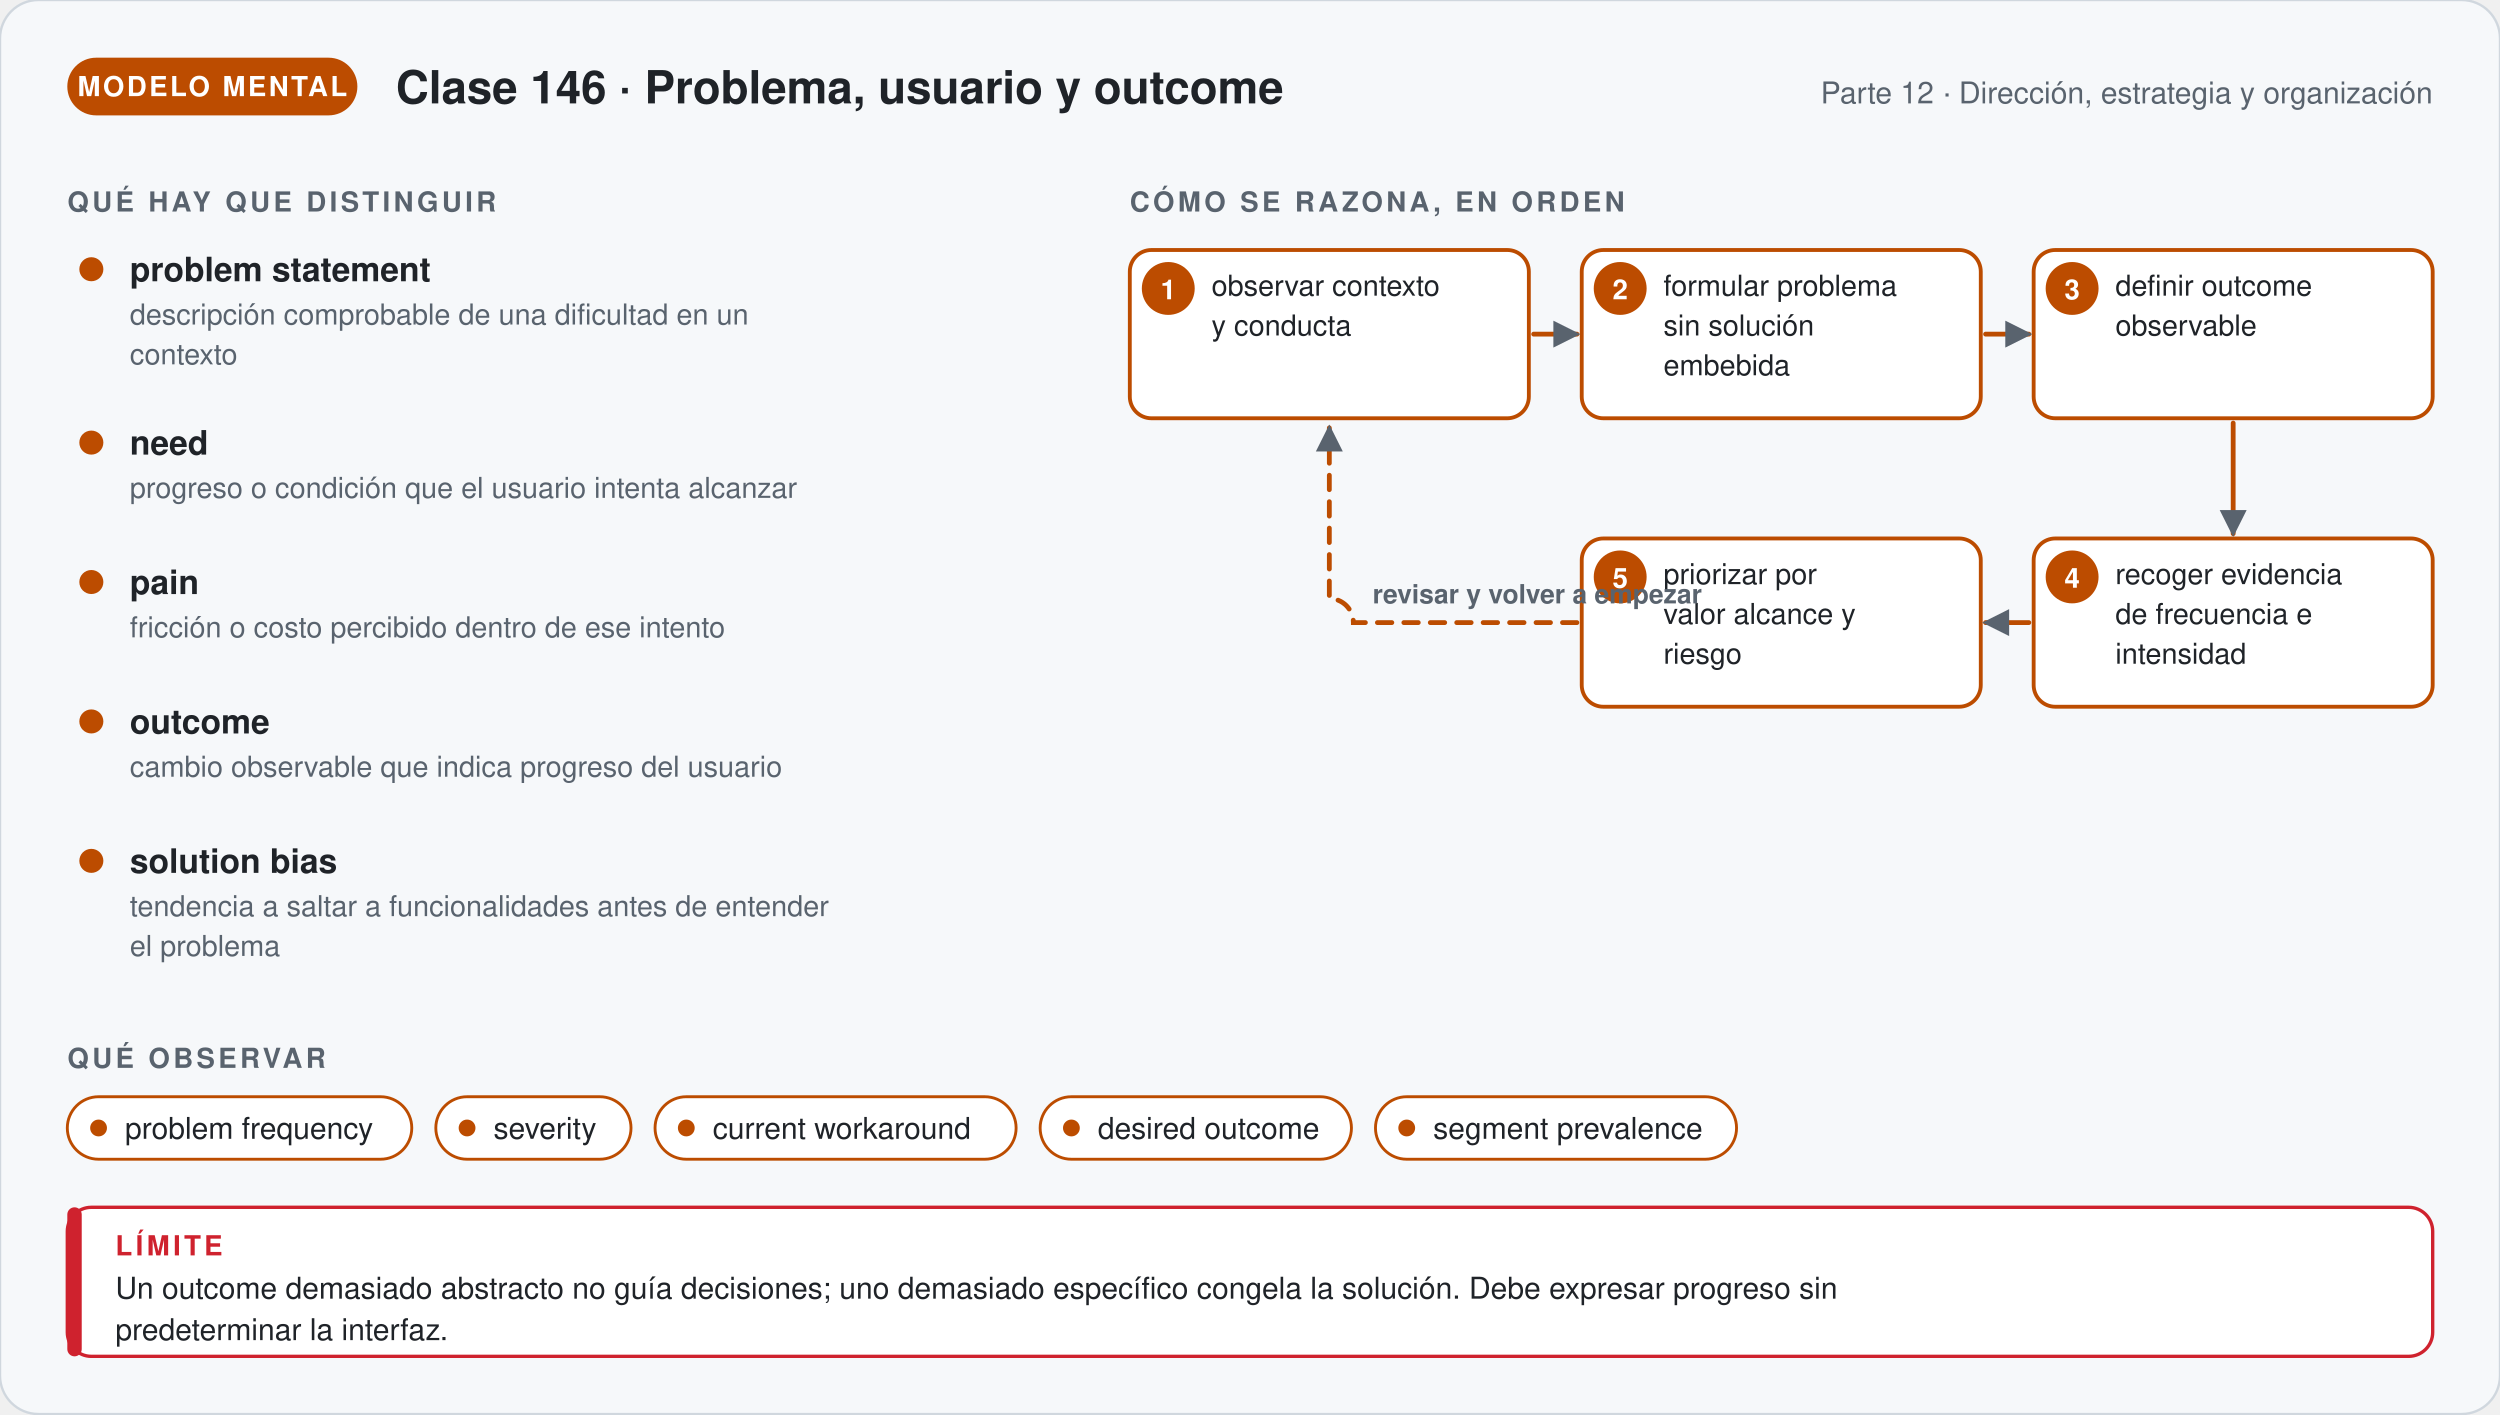
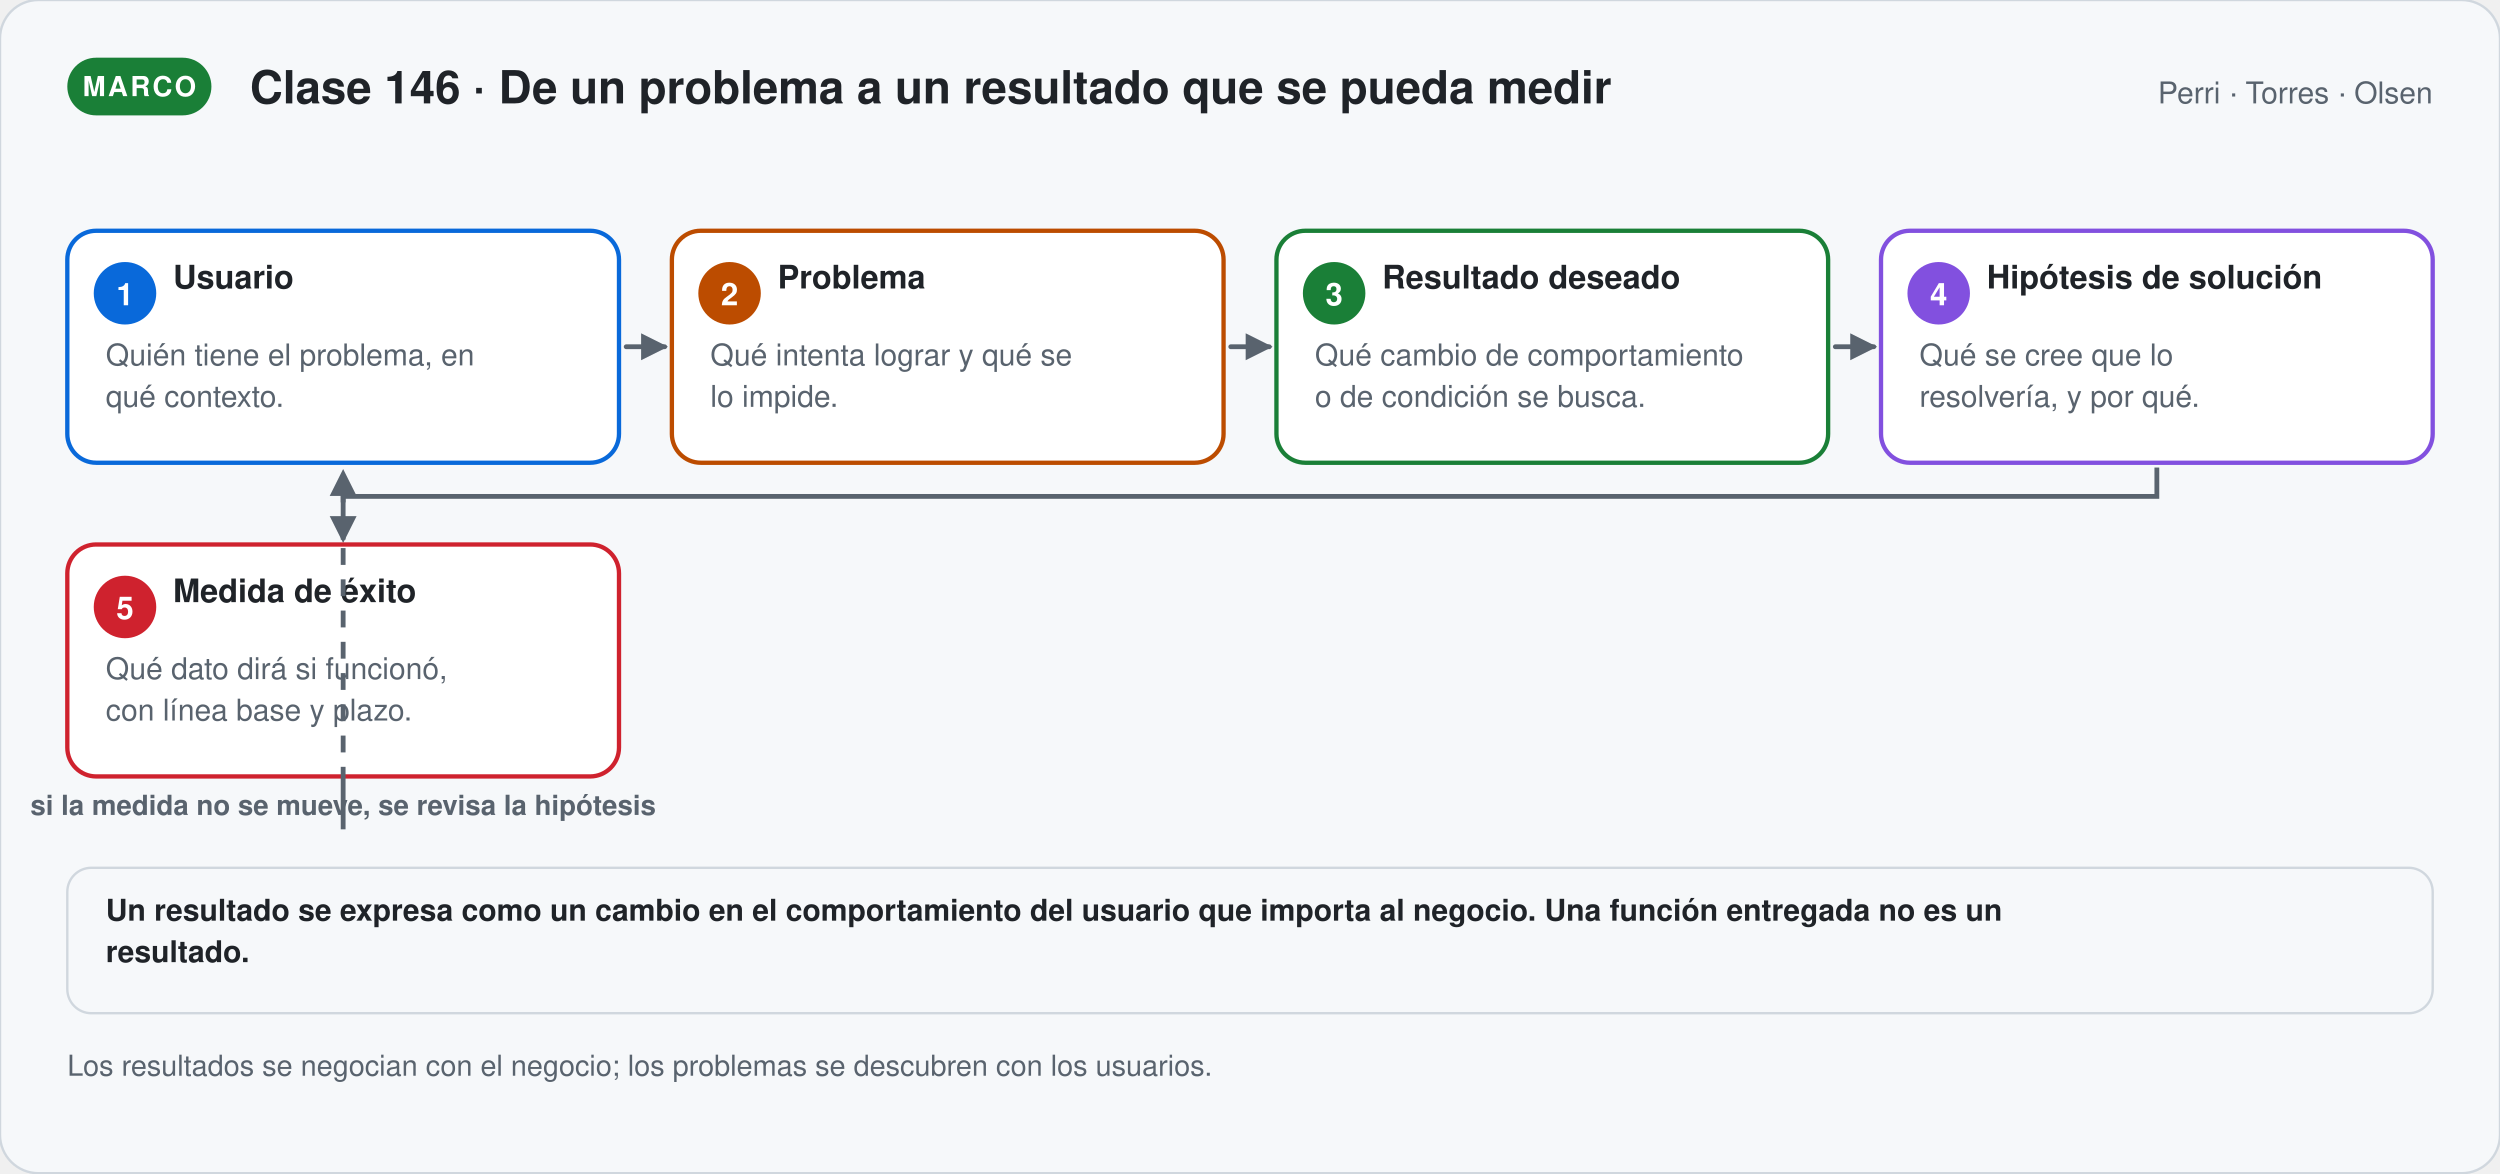
- <svg xmlns="http://www.w3.org/2000/svg" viewBox="0 0 1040 588.24" width="1040" role="img" aria-labelledby="t-g146 d-g146" font-family="'Segoe UI', 'Helvetica Neue', Helvetica, Arial, sans-serif">
+ <svg xmlns="http://www.w3.org/2000/svg" viewBox="0 0 1040 488.06" width="1040" role="img" aria-labelledby="t-s146 d-s146" font-family="'Segoe UI', 'Helvetica Neue', Helvetica, Arial, sans-serif">
  <defs>
-     <marker id="p-g146" viewBox="0 0 10 10" refX="8" refY="5" markerWidth="7" markerHeight="7" orient="auto">
+     <marker id="p-s146" viewBox="0 0 10 10" refX="8" refY="5" markerWidth="7" markerHeight="7" orient="auto">
      <path d="M1,1 L9,5 L1,9 Z" fill="#59636e" />
    </marker>
  </defs>
-   <rect width="1040" height="588.24" rx="16" fill="#f6f8fa" stroke="#d0d7de" />
-   <rect x="28" y="24" width="120.67" height="24" rx="12" fill="#bc4c00" />
-   <text x="88.335" y="40" font-size="11.5" font-weight="700" fill="#ffffff" text-anchor="middle" letter-spacing="1">MODELO MENTAL</text>
-   <text x="164.67" y="43" font-size="19" font-weight="700" fill="#1f2328" text-anchor="start">Clase 146 · Problema, usuario y outcome</text>
-   <text x="1012" y="43" font-size="12.5" font-weight="400" fill="#59636e" text-anchor="end">Parte 12 · Dirección, estrategia y organización</text>
-   <text x="28" y="88" font-size="11.5" font-weight="700" fill="#59636e" text-anchor="start" letter-spacing="1.4">QUÉ HAY QUE DISTINGUIR</text>
-   <circle cx="38" cy="112" r="5" fill="#bc4c00" />
-   <text x="54" y="117" font-size="14" font-weight="700" fill="#1f2328" text-anchor="start">problem statement</text>
-   <text x="54" y="135" font-size="12" font-weight="400" fill="#59636e" text-anchor="start">descripción comprobable de una dificultad en un</text>
-   <text x="54" y="151.56" font-size="12" font-weight="400" fill="#59636e" text-anchor="start">contexto</text>
-   <circle cx="38" cy="184.12" r="5" fill="#bc4c00" />
-   <text x="54" y="189.12" font-size="14" font-weight="700" fill="#1f2328" text-anchor="start">need</text>
-   <text x="54" y="207.12" font-size="12" font-weight="400" fill="#59636e" text-anchor="start">progreso o condición que el usuario intenta alcanzar</text>
-   <circle cx="38" cy="242.12" r="5" fill="#bc4c00" />
-   <text x="54" y="247.12" font-size="14" font-weight="700" fill="#1f2328" text-anchor="start">pain</text>
-   <text x="54" y="265.12" font-size="12" font-weight="400" fill="#59636e" text-anchor="start">fricción o costo percibido dentro de ese intento</text>
-   <circle cx="38" cy="300.12" r="5" fill="#bc4c00" />
-   <text x="54" y="305.12" font-size="14" font-weight="700" fill="#1f2328" text-anchor="start">outcome</text>
-   <text x="54" y="323.12" font-size="12" font-weight="400" fill="#59636e" text-anchor="start">cambio observable que indica progreso del usuario</text>
-   <circle cx="38" cy="358.12" r="5" fill="#bc4c00" />
-   <text x="54" y="363.12" font-size="14" font-weight="700" fill="#1f2328" text-anchor="start">solution bias</text>
-   <text x="54" y="381.12" font-size="12" font-weight="400" fill="#59636e" text-anchor="start">tendencia a saltar a funcionalidades antes de entender</text>
-   <text x="54" y="397.68" font-size="12" font-weight="400" fill="#59636e" text-anchor="start">el problema</text>
-   <text x="470" y="88" font-size="11.5" font-weight="700" fill="#59636e" text-anchor="start" letter-spacing="1.4">CÓMO SE RAZONA, EN ORDEN</text>
-   <rect x="470" y="104" width="166" height="70" rx="9" fill="#ffffff" stroke="#bc4c00" stroke-width="1.6" />
-   <circle cx="486.0" cy="120" r="11" fill="#bc4c00" />
-   <text x="486" y="124.5" font-size="11.5" font-weight="700" fill="#ffffff" text-anchor="middle">1</text>
-   <text x="504" y="123" font-size="12" font-weight="400" fill="#1f2328" text-anchor="start">observar contexto</text>
-   <text x="504" y="139.56" font-size="12" font-weight="400" fill="#1f2328" text-anchor="start">y conducta</text>
-   <rect x="658" y="104" width="166" height="70" rx="9" fill="#ffffff" stroke="#bc4c00" stroke-width="1.6" />
-   <circle cx="674.0" cy="120" r="11" fill="#bc4c00" />
-   <text x="674" y="124.5" font-size="11.5" font-weight="700" fill="#ffffff" text-anchor="middle">2</text>
-   <text x="692" y="123" font-size="12" font-weight="400" fill="#1f2328" text-anchor="start">formular problema</text>
-   <text x="692" y="139.56" font-size="12" font-weight="400" fill="#1f2328" text-anchor="start">sin solución</text>
-   <text x="692" y="156.12" font-size="12" font-weight="400" fill="#1f2328" text-anchor="start">embebida</text>
-   <rect x="846" y="104" width="166" height="70" rx="9" fill="#ffffff" stroke="#bc4c00" stroke-width="1.6" />
-   <circle cx="862.0" cy="120" r="11" fill="#bc4c00" />
-   <text x="862" y="124.5" font-size="11.5" font-weight="700" fill="#ffffff" text-anchor="middle">3</text>
-   <text x="880" y="123" font-size="12" font-weight="400" fill="#1f2328" text-anchor="start">definir outcome</text>
-   <text x="880" y="139.56" font-size="12" font-weight="400" fill="#1f2328" text-anchor="start">observable</text>
-   <rect x="846" y="224" width="166" height="70" rx="9" fill="#ffffff" stroke="#bc4c00" stroke-width="1.6" />
-   <circle cx="862.0" cy="240" r="11" fill="#bc4c00" />
-   <text x="862" y="244.5" font-size="11.5" font-weight="700" fill="#ffffff" text-anchor="middle">4</text>
-   <text x="880" y="243" font-size="12" font-weight="400" fill="#1f2328" text-anchor="start">recoger evidencia</text>
-   <text x="880" y="259.56" font-size="12" font-weight="400" fill="#1f2328" text-anchor="start">de frecuencia e</text>
-   <text x="880" y="276.12" font-size="12" font-weight="400" fill="#1f2328" text-anchor="start">intensidad</text>
-   <rect x="658" y="224" width="166" height="70" rx="9" fill="#ffffff" stroke="#bc4c00" stroke-width="1.6" />
-   <circle cx="674.0" cy="240" r="11" fill="#bc4c00" />
-   <text x="674" y="244.5" font-size="11.5" font-weight="700" fill="#ffffff" text-anchor="middle">5</text>
-   <text x="692" y="243" font-size="12" font-weight="400" fill="#1f2328" text-anchor="start">priorizar por</text>
-   <text x="692" y="259.56" font-size="12" font-weight="400" fill="#1f2328" text-anchor="start">valor alcance y</text>
-   <text x="692" y="276.12" font-size="12" font-weight="400" fill="#1f2328" text-anchor="start">riesgo</text>
-   <path d="M638,139 L656,139" stroke="#bc4c00" stroke-width="2" fill="none" stroke-linecap="round" marker-end="url(#p-g146)" />
-   <path d="M826,139 L844,139" stroke="#bc4c00" stroke-width="2" fill="none" stroke-linecap="round" marker-end="url(#p-g146)" />
-   <path d="M929,176 L929,222" stroke="#bc4c00" stroke-width="2" fill="none" stroke-linecap="round" marker-end="url(#p-g146)" />
-   <path d="M844,259 L826,259" stroke="#bc4c00" stroke-width="2" fill="none" stroke-linecap="round" marker-end="url(#p-g146)" />
-   <path d="M656.0,259.0 H563.0 a10,10 0 0 0 -10,-10 V178" stroke="#bc4c00" stroke-width="2" fill="none" stroke-dasharray="6 5" stroke-linecap="round" marker-end="url(#p-g146)" />
-   <text x="571" y="251" font-size="11" font-weight="600" fill="#59636e" text-anchor="start">revisar y volver a empezar</text>
-   <text x="28" y="444.24" font-size="11.5" font-weight="700" fill="#59636e" text-anchor="start" letter-spacing="1.4">QUÉ OBSERVAR</text>
-   <rect x="28" y="456.24" width="143.3" height="26" rx="13" fill="#ffffff" stroke="#bc4c00" stroke-width="1.2" />
-   <circle cx="41" cy="469.24" r="3.5" fill="#bc4c00" />
-   <text x="52" y="473.74" font-size="12.5" font-weight="400" fill="#1f2328" text-anchor="start">problem frequency</text>
-   <rect x="181.3" y="456.24" width="81.2" height="26" rx="13" fill="#ffffff" stroke="#bc4c00" stroke-width="1.2" />
-   <circle cx="194.3" cy="469.24" r="3.5" fill="#bc4c00" />
-   <text x="205.3" y="473.74" font-size="12.5" font-weight="400" fill="#1f2328" text-anchor="start">severity</text>
-   <rect x="272.5" y="456.24" width="150.2" height="26" rx="13" fill="#ffffff" stroke="#bc4c00" stroke-width="1.2" />
-   <circle cx="285.5" cy="469.24" r="3.5" fill="#bc4c00" />
-   <text x="296.5" y="473.74" font-size="12.5" font-weight="400" fill="#1f2328" text-anchor="start">current workaround</text>
-   <rect x="432.7" y="456.24" width="129.5" height="26" rx="13" fill="#ffffff" stroke="#bc4c00" stroke-width="1.2" />
-   <circle cx="445.7" cy="469.24" r="3.5" fill="#bc4c00" />
-   <text x="456.7" y="473.74" font-size="12.5" font-weight="400" fill="#1f2328" text-anchor="start">desired outcome</text>
-   <rect x="572.2" y="456.24" width="150.2" height="26" rx="13" fill="#ffffff" stroke="#bc4c00" stroke-width="1.2" />
-   <circle cx="585.2" cy="469.24" r="3.5" fill="#bc4c00" />
-   <text x="596.2" y="473.74" font-size="12.5" font-weight="400" fill="#1f2328" text-anchor="start">segment prevalence</text>
-   <rect x="28" y="502.24" width="984" height="62" rx="10" fill="#ffffff" stroke="#cf222e" stroke-width="1.4" />
-   <rect x="28" y="502.24" width="6" height="62" rx="3" fill="#cf222e" />
-   <text x="48" y="522.24" font-size="11.5" font-weight="700" fill="#cf222e" text-anchor="start" letter-spacing="1.4">LÍMITE</text>
-   <text x="48" y="540.24" font-size="12.5" font-weight="400" fill="#1f2328" text-anchor="start">Un outcome demasiado abstracto no guía decisiones; uno demasiado específico congela la solución. Debe expresar progreso sin</text>
-   <text x="48" y="557.49" font-size="12.5" font-weight="400" fill="#1f2328" text-anchor="start">predeterminar la interfaz.</text>
+   <rect width="1040" height="488.06" rx="16" fill="#f6f8fa" stroke="#d0d7de" />
+   <rect x="28" y="24" width="59.95" height="24" rx="12" fill="#1a7f37" />
+   <text x="57.975" y="40" font-size="11.5" font-weight="700" fill="#ffffff" text-anchor="middle" letter-spacing="1">MARCO</text>
+   <text x="103.95" y="43" font-size="19" font-weight="700" fill="#1f2328" text-anchor="start">Clase 146 · De un problema a un resultado que se pueda medir</text>
+   <text x="1012" y="43" font-size="12.5" font-weight="400" fill="#59636e" text-anchor="end">Perri · Torres · Olsen</text>
+   <rect x="28" y="96" width="229.5" height="96.5" rx="12" fill="#ffffff" stroke="#0969da" stroke-width="1.8" />
+   <circle cx="52.0" cy="122.0" r="13" fill="#0969da" />
+   <text x="52" y="127" font-size="13" font-weight="700" fill="#ffffff" text-anchor="middle">1</text>
+   <text x="72" y="120" font-size="13.5" font-weight="700" fill="#1f2328" text-anchor="start">Usuario</text>
+   <text x="44" y="152" font-size="12.5" font-weight="400" fill="#59636e" text-anchor="start">Quién tiene el problema, en</text>
+   <text x="44" y="169.25" font-size="12.5" font-weight="400" fill="#59636e" text-anchor="start">qué contexto.</text>
+   <path d="M260.5,144.25 L276.5,144.25" stroke="#59636e" stroke-width="2" fill="none" stroke-linecap="round" marker-end="url(#p-s146)" />
+   <rect x="279.5" y="96" width="229.5" height="96.5" rx="12" fill="#ffffff" stroke="#bc4c00" stroke-width="1.8" />
+   <circle cx="303.5" cy="122.0" r="13" fill="#bc4c00" />
+   <text x="303.5" y="127" font-size="13" font-weight="700" fill="#ffffff" text-anchor="middle">2</text>
+   <text x="323.5" y="120" font-size="13.5" font-weight="700" fill="#1f2328" text-anchor="start">Problema</text>
+   <text x="295.5" y="152" font-size="12.5" font-weight="400" fill="#59636e" text-anchor="start">Qué intenta lograr y qué se</text>
+   <text x="295.5" y="169.25" font-size="12.5" font-weight="400" fill="#59636e" text-anchor="start">lo impide.</text>
+   <path d="M512,144.25 L528,144.25" stroke="#59636e" stroke-width="2" fill="none" stroke-linecap="round" marker-end="url(#p-s146)" />
+   <rect x="531" y="96" width="229.5" height="96.5" rx="12" fill="#ffffff" stroke="#1a7f37" stroke-width="1.8" />
+   <circle cx="555.0" cy="122.0" r="13" fill="#1a7f37" />
+   <text x="555" y="127" font-size="13" font-weight="700" fill="#ffffff" text-anchor="middle">3</text>
+   <text x="575" y="120" font-size="13.5" font-weight="700" fill="#1f2328" text-anchor="start">Resultado deseado</text>
+   <text x="547" y="152" font-size="12.5" font-weight="400" fill="#59636e" text-anchor="start">Qué cambio de comportamiento</text>
+   <text x="547" y="169.25" font-size="12.5" font-weight="400" fill="#59636e" text-anchor="start">o de condición se busca.</text>
+   <path d="M763.5,144.25 L779.5,144.25" stroke="#59636e" stroke-width="2" fill="none" stroke-linecap="round" marker-end="url(#p-s146)" />
+   <rect x="782.5" y="96" width="229.5" height="96.5" rx="12" fill="#ffffff" stroke="#8250df" stroke-width="1.8" />
+   <circle cx="806.5" cy="122.0" r="13" fill="#8250df" />
+   <text x="806.5" y="127" font-size="13" font-weight="700" fill="#ffffff" text-anchor="middle">4</text>
+   <text x="826.5" y="120" font-size="13.5" font-weight="700" fill="#1f2328" text-anchor="start">Hipótesis de solución</text>
+   <text x="798.5" y="152" font-size="12.5" font-weight="400" fill="#59636e" text-anchor="start">Qué se cree que lo</text>
+   <text x="798.5" y="169.25" font-size="12.5" font-weight="400" fill="#59636e" text-anchor="start">resolvería, y por qué.</text>
+   <path d="M897.25,194.5 V206.5 H142.75 V224.5" stroke="#59636e" stroke-width="2" fill="none" marker-end="url(#p-s146)" />
+   <rect x="28" y="226.5" width="229.5" height="96.5" rx="12" fill="#ffffff" stroke="#cf222e" stroke-width="1.8" />
+   <circle cx="52.0" cy="252.5" r="13" fill="#cf222e" />
+   <text x="52" y="257.5" font-size="13" font-weight="700" fill="#ffffff" text-anchor="middle">5</text>
+   <text x="72" y="250.5" font-size="13.5" font-weight="700" fill="#1f2328" text-anchor="start">Medida de éxito</text>
+   <text x="44" y="282.5" font-size="12.5" font-weight="400" fill="#59636e" text-anchor="start">Qué dato dirá si funcionó,</text>
+   <text x="44" y="299.75" font-size="12.5" font-weight="400" fill="#59636e" text-anchor="start">con línea base y plazo.</text>
+   <path d="M142.75,325.0 V345.0 H142.75 V196.5" stroke="#59636e" stroke-width="2" fill="none" stroke-dasharray="7 6" marker-end="url(#p-s146)" />
+   <text x="142.75" y="339" font-size="11.5" font-weight="600" fill="#59636e" text-anchor="middle">si la medida no se mueve, se revisa la hipótesis</text>
+   <rect x="28" y="361" width="984" height="60.5" rx="10" fill="#f6f8fa" stroke="#d0d7de" stroke-width="1" />
+   <text x="44" y="383" font-size="12.5" font-weight="600" fill="#1f2328" text-anchor="start">Un resultado se expresa como un cambio en el comportamiento del usuario que importa al negocio. Una función entregada no es un</text>
+   <text x="44" y="400.25" font-size="12.5" font-weight="600" fill="#1f2328" text-anchor="start">resultado.</text>
+   <text x="28" y="447.5" font-size="12" font-weight="400" fill="#59636e" text-anchor="start">Los resultados se negocian con el negocio; los problemas se descubren con los usuarios.</text>
</svg>
